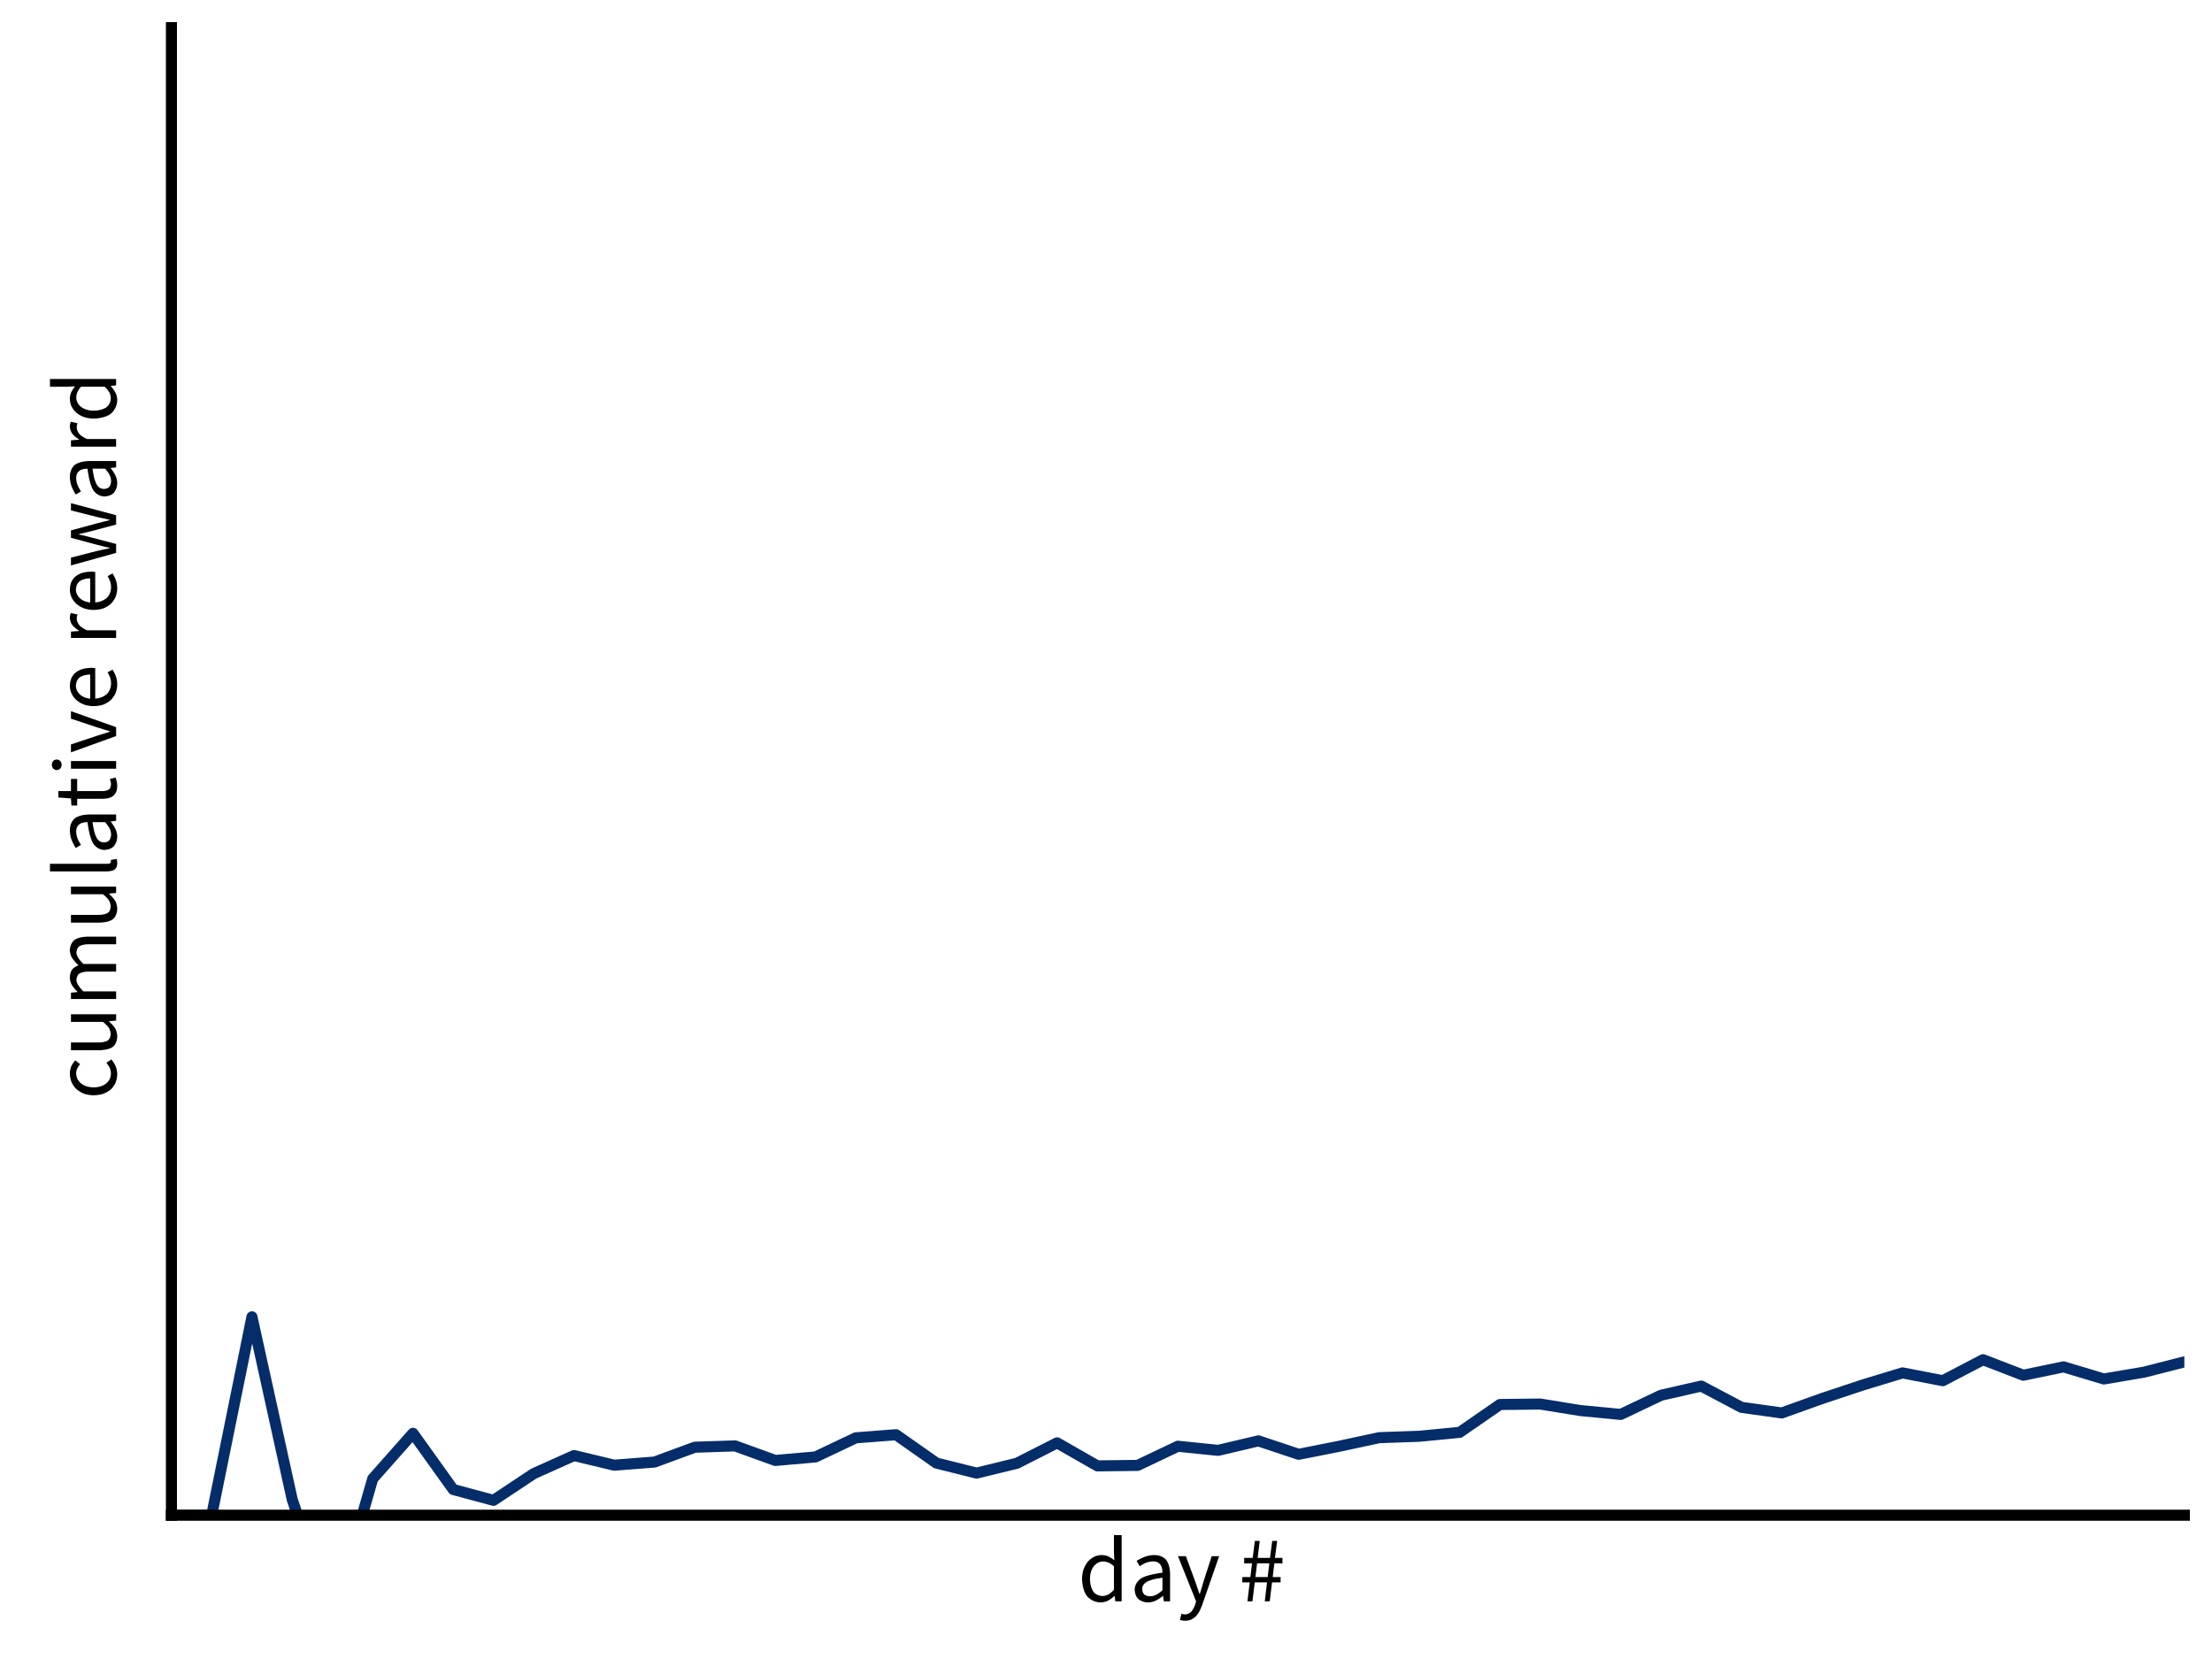
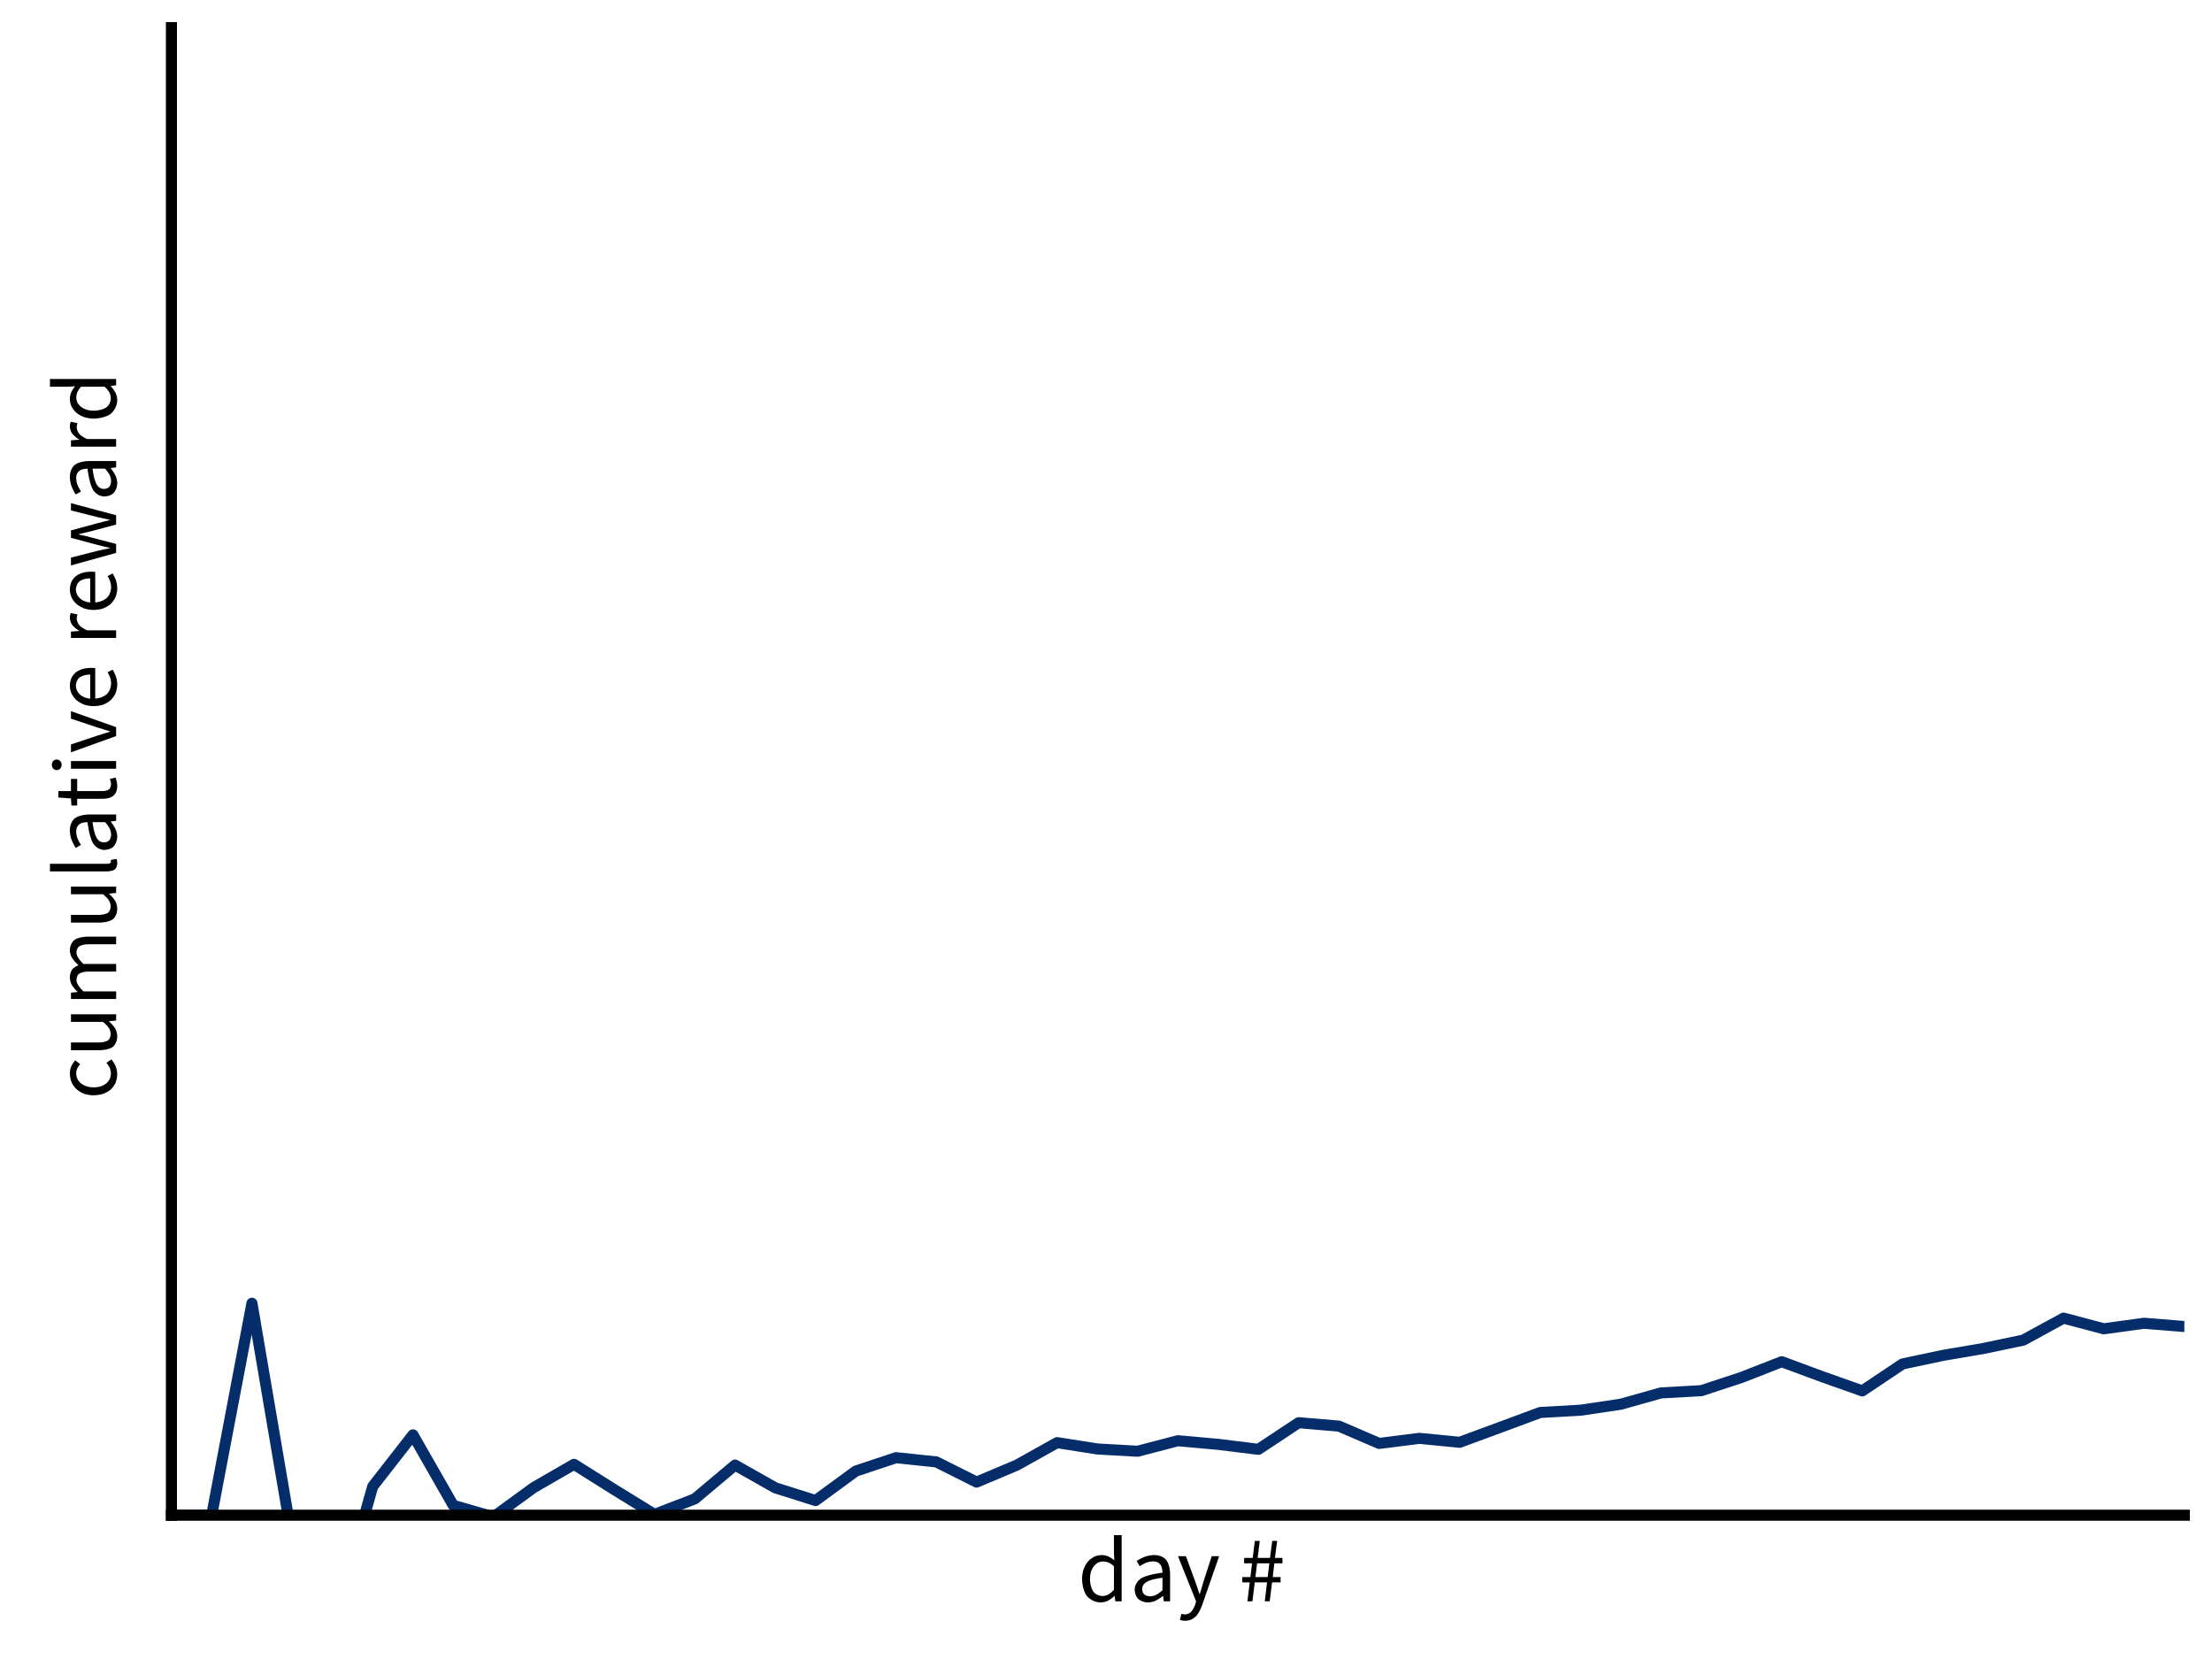
<svg xmlns="http://www.w3.org/2000/svg" height="600" stroke-opacity="1" viewBox="0.0 0.0 800.0 600.0" font-size="1" width="800" stroke="rgb(0,0,0)" version="1.1">
  <defs />
  <g stroke-linejoin="bevel" stroke-opacity="0.0" fill-opacity="0.0" stroke="rgb(0,0,0)" stroke-width="0.0" fill="rgb(0,0,0)" stroke-linecap="butt" stroke-miterlimit="10.0">
    <path d="M 0,0 v 600 h 800 v -600 Z" />
  </g>
  <g stroke-linejoin="round" stroke-opacity="1.0" fill-opacity="0.0" stroke="rgb(5,45,105)" stroke-width="4" fill="rgb(0,0,0)" stroke-linecap="round" stroke-miterlimit="10.0">
    <defs>
      <clipPath id="myClip1">
        <path d="M 62,10 v 538 h 728 v -538 Z" />
      </clipPath>
    </defs>
    <g clip-path="url(#myClip1)">
-       <path d="M 62,548 h 14.56 l 14.56,-71.742 l 14.56,66.026 l 14.56,43.166 l 14.56,-50.639 l 14.56,-16.439 l 14.56,20.331 l 14.56,3.906 l 14.56,-9.66 l 14.56,-6.531 l 14.56,3.486 l 14.56,-1.133 l 14.56,-5.359 l 14.56,-0.49 l 14.56,5.27 l 14.56,-1.275 l 14.56,-6.908 l 14.56,-1.124 l 14.56,10.241 l 14.56,3.642 l 14.56,-3.554 l 14.56,-7.387 l 14.56,8.328 l 14.56,-0.175 l 14.56,-6.924 l 14.56,1.485 l 14.56,-3.43 l 14.56,4.855 l 14.56,-2.878 l 14.56,-3.131 l 14.56,-0.514 l 14.56,-1.415 l 14.56,-10.071 l 14.56,-0.164 l 14.56,2.356 l 14.56,1.396 l 14.56,-6.932 l 14.56,-3.322 l 14.56,7.699 l 14.56,2.026 l 14.56,-5.213 l 14.56,-4.847 l 14.56,-4.425 l 14.56,2.816 l 14.56,-7.591 l 14.56,5.611 l 14.56,-3.018 l 14.56,4.379 l 14.56,-2.472 l 14.56,-3.715 " />
+       <path d="M 62,548 h 14.56 l 14.56,-76.665 l 14.56,85.477 l 14.56,32.312 l 14.56,-51.522 l 14.56,-18.663 l 14.56,25.49 l 14.56,4.172 l 14.56,-10.612 l 14.56,-8.401 l 14.56,9.157 l 14.56,8.958 l 14.56,-5.614 l 14.56,-12.226 l 14.56,8.234 l 14.56,4.592 l 14.56,-10.658 l 14.56,-4.845 l 14.56,1.531 l 14.56,7.306 l 14.56,-6.139 l 14.56,-8.135 l 14.56,2.292 l 14.56,0.82 l 14.56,-3.804 l 14.56,1.31 l 14.56,1.8 l 14.56,-9.63 l 14.56,1.237 l 14.56,6.26 l 14.56,-1.837 l 14.56,1.431 l 14.56,-5.377 l 14.56,-5.41 l 14.56,-0.82 l 14.56,-2.16 l 14.56,-4.094 l 14.56,-0.812 l 14.56,-4.785 l 14.56,-5.689 l 14.56,5.394 l 14.56,5.159 l 14.56,-9.743 l 14.56,-3.088 l 14.56,-2.483 l 14.56,-3.056 l 14.56,-7.949 l 14.56,3.86 l 14.56,-1.996 l 14.56,1.175 " />
    </g>
  </g>
  <g stroke-linejoin="bevel" stroke-opacity="0.0" fill-opacity="1.0" stroke="rgb(0,0,0)" stroke-width="0.0" fill="rgb(0,0,0)" stroke-linecap="butt" stroke-miterlimit="10.0">
    <path d="M 42,397.672 ZM 33.865,396.126 c -2.05,0 -3.647,-0.639 -3.647 -0.639c -1.597,-0.639 -2.706,-1.714 -2.706 -1.714c -1.109,-1.076 -1.681,-2.504 -1.681 -2.504c -0.571,-1.429 -0.571,-3.008 -0.571 -3.008c -0,-1.613 0.588,-2.773 0.588 -2.773c 0.588,-1.16 1.361,-2 1.361 -2l 1.782,1.378 c -0.639,0.74 -1.042,1.529 -1.042 1.529c -0.403,0.79 -0.403,1.765 -0.403 1.765c 0,1.109 0.454,2.05 0.454 2.05c 0.454,0.941 1.294,1.613 1.294 1.613c 0.84,0.672 2,1.059 2 1.059c 1.16,0.387 2.571,0.387 2.571 0.387c 1.412,-0 2.555,-0.37 2.555 -0.37c 1.143,-0.37 1.966,-1.025 1.966 -1.025c 0.824,-0.655 1.277,-1.597 1.277 -1.597c 0.454,-0.941 0.454,-2.05 0.454 -2.05c -0,-1.177 -0.487,-2.135 -0.487 -2.135c -0.487,-0.958 -1.16,-1.698 -1.16 -1.698l 1.815,-1.244 c 0.975,1.109 1.546,2.471 1.546 2.471c 0.571,1.361 0.571,2.84 0.571 2.84c 0,1.613 -0.571,3.025 -0.571 3.025c -0.571,1.412 -1.664,2.437 -1.664 2.437c -1.092,1.025 -2.689,1.613 -2.689 1.613c -1.597,0.588 -3.613,0.588 -3.613 0.588ZM 42,382.344 ZM 25.664,379.824 l -0,-2.79 l 9.983,-0 c 2.319,-0 3.345,-0.723 3.345 -0.723c 1.025,-0.723 1.025,-2.336 1.025 -2.336c -0,-1.277 -0.655,-2.252 -0.655 -2.252c -0.655,-0.975 -2.101,-2.151 -2.101 -2.151l -11.597,0 l -0,-2.756 l 16.336,-0 l 0,2.286 l -2.555,0.235 l 0,0.101 c 1.345,1.143 2.151,2.403 2.151 2.403c 0.807,1.26 0.807,2.975 0.807 2.975c 0,2.622 -1.613,3.815 -1.613 3.815c -1.613,1.193 -4.773,1.193 -4.773 1.193l -10.353,0 ZM 42,364.059 ZM 25.664,361.303 l -0,-2.286 l 2.353,-0.235 l -0,-0.101 c -1.177,-1.076 -1.966,-2.336 -1.966 -2.336c -0.79,-1.26 -0.79,-2.74 -0.79 -2.74c -0,-1.882 0.824,-2.941 0.824 -2.941c 0.824,-1.059 2.303,-1.563 2.303 -1.563c -1.412,-1.277 -2.269,-2.571 -2.269 -2.571c -0.857,-1.294 -0.857,-2.807 -0.857 -2.807c -0,-2.521 1.613,-3.748 1.613 -3.748c 1.613,-1.227 4.773,-1.227 4.773 -1.227l 10.353,-0 l 0,2.756 l -9.983,0 c -2.319,0 -3.345,0.74 -3.345 0.74c -1.025,0.74 -1.025,2.286 -1.025 2.286c 0,1.849 2.521,4.101 2.521 4.101l 11.832,-0 l 0,2.756 l -9.983,0 c -2.319,0 -3.345,0.74 -3.345 0.74c -1.025,0.74 -1.025,2.319 -1.025 2.319c 0,1.849 2.521,4.101 2.521 4.101l 11.832,-0 l 0,2.756 l -16.336,0 ZM 42,336.193 ZM 25.664,333.672 l -0,-2.79 l 9.983,-0 c 2.319,-0 3.345,-0.723 3.345 -0.723c 1.025,-0.723 1.025,-2.336 1.025 -2.336c -0,-1.277 -0.655,-2.252 -0.655 -2.252c -0.655,-0.975 -2.101,-2.151 -2.101 -2.151l -11.597,0 l -0,-2.756 l 16.336,-0 l 0,2.286 l -2.555,0.235 l 0,0.101 c 1.345,1.143 2.151,2.403 2.151 2.403c 0.807,1.26 0.807,2.975 0.807 2.975c 0,2.622 -1.613,3.815 -1.613 3.815c -1.613,1.193 -4.773,1.193 -4.773 1.193l -10.353,0 ZM 42,317.908 ZM 18.067,315.151 l -0,-2.756 l 20.84,-0 c 0.672,-0 0.941,-0.235 0.941 -0.235c 0.269,-0.235 0.269,-0.538 0.269 -0.538l -0,-0.252 c 0,0 -0.067,-0.353 -0.067 -0.353l 2.084,-0.37 c 0.135,0.269 0.202,0.639 0.202 0.639c 0.067,0.37 0.067,0.941 0.067 0.941c 0,1.58 -0.941,2.252 -0.941 2.252c -0.941,0.672 -2.756,0.672 -2.756 0.672l -20.639,0 ZM 42,309.336 ZM 37.765,307.387 c -2.689,0 -4.118,-2.403 -4.118 -2.403c -1.429,-2.403 -2,-7.647 -2 -7.647c -0.773,0 -1.513,0.151 -1.513 0.151c -0.74,0.151 -1.311,0.538 -1.311 0.538c -0.571,0.387 -0.924,1.025 -0.924 1.025c -0.353,0.639 -0.353,1.647 -0.353 1.647c 0,1.445 0.538,2.672 0.538 2.672c 0.538,1.227 1.21,2.202 1.21 2.202l -1.916,1.109 c -0.74,-1.143 -1.429,-2.79 -1.429 -2.79c -0.689,-1.647 -0.689,-3.63 -0.689 -3.63c -0,-2.992 1.832,-4.336 1.832 -4.336c 1.832,-1.345 4.891,-1.345 4.891 -1.345l 10.017,-0 l 0,2.286 l -1.95,0.235 l 0,0.067 c 0.975,1.177 1.664,2.538 1.664 2.538c 0.689,1.361 0.689,2.874 0.689 2.874c 0,2.084 -1.21,3.445 -1.21 3.445c -1.21,1.361 -3.429,1.361 -3.429 1.361ZM 37.765,307.387 ZM 37.563,304.664 c 1.412,-0 2.017,-0.824 2.017 -0.824c 0.605,-0.824 0.605,-2.034 0.605 -2.034c -0,-1.177 -0.555,-2.235 -0.555 -2.235c -0.555,-1.059 -1.63,-2.235 -1.63 -2.235l -4.538,0 c 0.269,2.05 0.639,3.462 0.639 3.462c 0.37,1.412 0.874,2.269 0.874 2.269c 0.504,0.857 1.16,1.227 1.16 1.227c 0.655,0.37 1.429,0.37 1.429 0.37ZM 42,292.126 ZM 27.916,288.899 l 0,2.42 l -2.084,0 l -0.168,-2.555 l -4.571,-0.336 l -0,-2.319 l 4.571,-0 l -0,-4.403 l 2.252,-0 l 0,4.403 l 9.076,-0 c 1.513,-0 2.336,-0.555 2.336 -0.555c 0.824,-0.555 0.824,-1.966 0.824 -1.966c -0,-0.437 -0.135,-0.941 -0.135 -0.941c -0.135,-0.504 -0.302,-0.908 -0.302 -0.908l 2.084,-0.538 c 0.235,0.672 0.42,1.462 0.42 1.462c 0.185,0.79 0.185,1.563 0.185 1.563c 0,1.311 -0.403,2.202 -0.403 2.202c -0.403,0.891 -1.109,1.445 -1.109 1.445c -0.706,0.555 -1.714,0.79 -1.714 0.79c -1.008,0.235 -2.219,0.235 -2.219 0.235l -9.042,0 ZM 42,280.765 ZM 22.302,276.597 c 0,0.807 -0.504,1.361 -0.504 1.361c -0.504,0.555 -1.277,0.555 -1.277 0.555c -0.807,0 -1.294,-0.555 -1.294 -0.555c -0.487,-0.555 -0.487,-1.361 -0.487 -1.361c -0,-0.807 0.487,-1.361 0.487 -1.361c 0.487,-0.555 1.294,-0.555 1.294 -0.555c 0.773,-0 1.277,0.555 1.277 0.555c 0.504,0.555 0.504,1.361 0.504 1.361ZM 22.302,276.597 ZM 25.664,278.008 l -0,-2.756 l 16.336,-0 l 0,2.756 l -16.336,0 ZM 42,272.496 ZM 25.664,272.092 l -0,-2.857 l 9.277,-3.092 c 1.21,-0.37 2.42,-0.756 2.42 -0.756c 1.21,-0.387 2.387,-0.756 2.387 -0.756l -0,-0.135 c -1.177,-0.37 -2.387,-0.74 -2.387 -0.74l -2.42,-0.74 l -9.277,-3.092 l -0,-2.723 l 16.336,5.782 l 0,3.227 ZM 42,256.933 ZM 33.865,255.387 c -2.017,0 -3.613,-0.622 -3.613 -0.622c -1.597,-0.622 -2.706,-1.647 -2.706 -1.647c -1.109,-1.025 -1.698,-2.336 -1.698 -2.336c -0.588,-1.311 -0.588,-2.723 -0.588 -2.723c -0,-1.546 0.538,-2.773 0.538 -2.773c 0.538,-1.227 1.546,-2.05 1.546 -2.05c 1.008,-0.824 2.42,-1.26 2.42 -1.26c 1.412,-0.437 3.16,-0.437 3.16 -0.437c 0.908,-0 1.513,0.101 1.513 0.101l 0,11.025 c 2.655,-0.168 4.202,-1.63 4.202 -1.63c 1.546,-1.462 1.546,-3.815 1.546 -3.815c -0,-1.177 -0.353,-2.168 -0.353 -2.168c -0.353,-0.992 -0.924,-1.899 -0.924 -1.899l 1.815,-0.975 c 0.672,1.076 1.177,2.387 1.177 2.387c 0.504,1.311 0.504,2.992 0.504 2.992c 0,1.647 -0.588,3.076 -0.588 3.076c -0.588,1.429 -1.681,2.487 -1.681 2.487c -1.092,1.059 -2.672,1.664 -2.672 1.664c -1.58,0.605 -3.597,0.605 -3.597 0.605ZM 33.865,255.387 ZM 32.622,243.958 c -2.521,0 -3.849,1.059 -3.849 1.059c -1.328,1.059 -1.328,2.975 -1.328 2.975c 0,0.874 0.353,1.664 0.353 1.664c 0.353,0.79 1.008,1.429 1.008 1.429c 0.655,0.639 1.613,1.059 1.613 1.059c 0.958,0.42 2.202,0.555 2.202 0.555l -0,-8.739 ZM 42,233.471 ZM 25.664,230.714 l -0,-2.286 l 2.958,-0.235 l -0,-0.101 c -1.546,-0.84 -2.454,-2.034 -2.454 -2.034c -0.908,-1.193 -0.908,-2.605 -0.908 -2.605c -0,-0.975 0.336,-1.748 0.336 -1.748l 2.42,0.538 c -0.135,0.403 -0.202,0.74 -0.202 0.74c -0.067,0.336 -0.067,0.84 -0.067 0.84c 0,1.042 0.84,2.168 0.84 2.168c 0.84,1.126 2.924,1.966 2.924 1.966l 10.487,-0 l 0,2.756 l -16.336,0 ZM 42,222.143 ZM 33.865,220.597 c -2.017,0 -3.613,-0.622 -3.613 -0.622c -1.597,-0.622 -2.706,-1.647 -2.706 -1.647c -1.109,-1.025 -1.698,-2.336 -1.698 -2.336c -0.588,-1.311 -0.588,-2.723 -0.588 -2.723c -0,-1.546 0.538,-2.773 0.538 -2.773c 0.538,-1.227 1.546,-2.05 1.546 -2.05c 1.008,-0.824 2.42,-1.26 2.42 -1.26c 1.412,-0.437 3.16,-0.437 3.16 -0.437c 0.908,-0 1.513,0.101 1.513 0.101l 0,11.025 c 2.655,-0.168 4.202,-1.63 4.202 -1.63c 1.546,-1.462 1.546,-3.815 1.546 -3.815c -0,-1.177 -0.353,-2.168 -0.353 -2.168c -0.353,-0.992 -0.924,-1.899 -0.924 -1.899l 1.815,-0.975 c 0.672,1.076 1.177,2.387 1.177 2.387c 0.504,1.311 0.504,2.992 0.504 2.992c 0,1.647 -0.588,3.076 -0.588 3.076c -0.588,1.429 -1.681,2.487 -1.681 2.487c -1.092,1.059 -2.672,1.664 -2.672 1.664c -1.58,0.605 -3.597,0.605 -3.597 0.605ZM 33.865,220.597 ZM 32.622,209.168 c -2.521,0 -3.849,1.059 -3.849 1.059c -1.328,1.059 -1.328,2.975 -1.328 2.975c 0,0.874 0.353,1.664 0.353 1.664c 0.353,0.79 1.008,1.429 1.008 1.429c 0.655,0.639 1.613,1.059 1.613 1.059c 0.958,0.42 2.202,0.555 2.202 0.555l -0,-8.739 ZM 42,205.303 ZM 25.664,204.496 l -0,-2.824 l 9.445,-2.42 c 1.177,-0.269 2.286,-0.504 2.286 -0.504c 1.109,-0.235 2.252,-0.471 2.252 -0.471l -0,-0.135 c -1.143,-0.269 -2.269,-0.538 -2.269 -0.538c -1.126,-0.269 -2.269,-0.571 -2.269 -0.571l -9.445,-2.521 l -0,-2.689 l 9.445,-2.555 c 1.177,-0.302 2.286,-0.588 2.286 -0.588c 1.109,-0.286 2.252,-0.555 2.252 -0.555l -0,-0.135 c -1.143,-0.269 -2.252,-0.504 -2.252 -0.504c -1.109,-0.235 -2.286,-0.504 -2.286 -0.504l -9.445,-2.387 l -0,-2.622 l 16.336,4.37 l 0,3.361 l -8.773,2.353 c -1.177,0.302 -2.319,0.555 -2.319 0.555c -1.143,0.252 -2.387,0.555 -2.387 0.555l 0,0.135 c 1.244,0.269 2.403,0.538 2.403 0.538c 1.16,0.269 2.336,0.605 2.336 0.605l 8.739,2.286 l 0,3.227 ZM 42,181.504 ZM 37.765,179.555 c -2.689,0 -4.118,-2.403 -4.118 -2.403c -1.429,-2.403 -2,-7.647 -2 -7.647c -0.773,0 -1.513,0.151 -1.513 0.151c -0.74,0.151 -1.311,0.538 -1.311 0.538c -0.571,0.387 -0.924,1.025 -0.924 1.025c -0.353,0.639 -0.353,1.647 -0.353 1.647c 0,1.445 0.538,2.672 0.538 2.672c 0.538,1.227 1.21,2.202 1.21 2.202l -1.916,1.109 c -0.74,-1.143 -1.429,-2.79 -1.429 -2.79c -0.689,-1.647 -0.689,-3.63 -0.689 -3.63c -0,-2.992 1.832,-4.336 1.832 -4.336c 1.832,-1.345 4.891,-1.345 4.891 -1.345l 10.017,-0 l 0,2.286 l -1.95,0.235 l 0,0.067 c 0.975,1.177 1.664,2.538 1.664 2.538c 0.689,1.361 0.689,2.874 0.689 2.874c 0,2.084 -1.21,3.445 -1.21 3.445c -1.21,1.361 -3.429,1.361 -3.429 1.361ZM 37.765,179.555 ZM 37.563,176.832 c 1.412,-0 2.017,-0.824 2.017 -0.824c 0.605,-0.824 0.605,-2.034 0.605 -2.034c -0,-1.177 -0.555,-2.235 -0.555 -2.235c -0.555,-1.059 -1.63,-2.235 -1.63 -2.235l -4.538,0 c 0.269,2.05 0.639,3.462 0.639 3.462c 0.37,1.412 0.874,2.269 0.874 2.269c 0.504,0.857 1.16,1.227 1.16 1.227c 0.655,0.37 1.429,0.37 1.429 0.37ZM 42,164.294 ZM 25.664,161.538 l -0,-2.286 l 2.958,-0.235 l -0,-0.101 c -1.546,-0.84 -2.454,-2.034 -2.454 -2.034c -0.908,-1.193 -0.908,-2.605 -0.908 -2.605c -0,-0.975 0.336,-1.748 0.336 -1.748l 2.42,0.538 c -0.135,0.403 -0.202,0.74 -0.202 0.74c -0.067,0.336 -0.067,0.84 -0.067 0.84c 0,1.042 0.84,2.168 0.84 2.168c 0.84,1.126 2.924,1.966 2.924 1.966l 10.487,-0 l 0,2.756 l -16.336,0 ZM 42,152.966 ZM 33.865,151.387 c -1.983,0 -3.58,-0.588 -3.58 -0.588c -1.597,-0.588 -2.706,-1.563 -2.706 -1.563c -1.109,-0.975 -1.714,-2.252 -1.714 -2.252c -0.605,-1.277 -0.605,-2.689 -0.605 -2.689c -0,-1.412 0.504,-2.454 0.504 -2.454c 0.504,-1.042 1.378,-2.118 1.378 -2.118l -2.79,0.135 l -6.286,0 l -0,-2.79 l 23.933,-0 l 0,2.286 l -1.916,0.235 l 0,0.101 c 0.941,0.975 1.63,2.235 1.63 2.235c 0.689,1.26 0.689,2.706 0.689 2.706c 0,3.092 -2.219,4.924 -2.219 4.924c -2.219,1.832 -6.319,1.832 -6.319 1.832ZM 33.865,151.387 ZM 33.832,148.529 c 2.958,-0 4.605,-1.177 4.605 -1.177c 1.647,-1.177 1.647,-3.328 1.647 -3.328c -0,-1.143 -0.555,-2.151 -0.555 -2.151c -0.555,-1.008 -1.698,-2.017 -1.698 -2.017l -8.538,0 c -0.941,1.042 -1.328,2 -1.328 2c -0.387,0.958 -0.387,1.966 -0.387 1.966c 0,0.975 0.454,1.832 0.454 1.832c 0.454,0.857 1.277,1.496 1.277 1.496c 0.824,0.639 1.966,1.008 1.966 1.008c 1.143,0.37 2.555,0.37 2.555 0.37Z" />
  </g>
  <g stroke-linejoin="miter" stroke-opacity="1.0" fill-opacity="0.0" stroke="rgb(0,0,0)" stroke-width="4" fill="rgb(0,0,0)" stroke-linecap="square" stroke-miterlimit="10.0">
    <path d="M 62,548 v -538 " />
  </g>
  <g stroke-linejoin="miter" stroke-opacity="1.0" fill-opacity="0.0" stroke="rgb(0,0,0)" stroke-width="4" fill="rgb(0,0,0)" stroke-linecap="square" stroke-miterlimit="10.0">
    <path d="M 62,548 h 728 " />
  </g>
  <g stroke-linejoin="bevel" stroke-opacity="0.0" fill-opacity="1.0" stroke="rgb(0,0,0)" stroke-width="0.0" fill="rgb(0,0,0)" stroke-linecap="butt" stroke-miterlimit="10.0">
    <path d="M 389.765,579.143 ZM 391.344,571.008 c 0,-1.983 0.588,-3.58 0.588 -3.58c 0.588,-1.597 1.563,-2.706 1.563 -2.706c 0.975,-1.109 2.252,-1.714 2.252 -1.714c 1.277,-0.605 2.689,-0.605 2.689 -0.605c 1.412,0 2.454,0.504 2.454 0.504c 1.042,0.504 2.118,1.378 2.118 1.378l -0.135,-2.79 v -6.286 h 2.79 v 23.933 h -2.286 l -0.235,-1.916 h -0.101 c -0.975,0.941 -2.235,1.63 -2.235 1.63c -1.26,0.689 -2.706,0.689 -2.706 0.689c -3.092,-0 -4.924,-2.219 -4.924 -2.219c -1.832,-2.219 -1.832,-6.319 -1.832 -6.319ZM 391.344,571.008 ZM 394.202,570.975 c 0,2.958 1.177,4.605 1.177 4.605c 1.177,1.647 3.328,1.647 3.328 1.647c 1.143,0 2.151,-0.555 2.151 -0.555c 1.008,-0.555 2.017,-1.698 2.017 -1.698v -8.538 c -1.042,-0.941 -2,-1.328 -2 -1.328c -0.958,-0.387 -1.966,-0.387 -1.966 -0.387c -0.975,-0 -1.832,0.454 -1.832 0.454c -0.857,0.454 -1.496,1.277 -1.496 1.277c -0.639,0.824 -1.008,1.966 -1.008 1.966c -0.37,1.143 -0.37,2.555 -0.37 2.555ZM 408.42,579.143 ZM 410.37,574.908 c 0,-2.689 2.403,-4.118 2.403 -4.118c 2.403,-1.429 7.647,-2 7.647 -2c 0,-0.773 -0.151,-1.513 -0.151 -1.513c -0.151,-0.74 -0.538,-1.311 -0.538 -1.311c -0.387,-0.571 -1.025,-0.924 -1.025 -0.924c -0.639,-0.353 -1.647,-0.353 -1.647 -0.353c -1.445,-0 -2.672,0.538 -2.672 0.538c -1.227,0.538 -2.202,1.21 -2.202 1.21l -1.109,-1.916 c 1.143,-0.74 2.79,-1.429 2.79 -1.429c 1.647,-0.689 3.63,-0.689 3.63 -0.689c 2.992,0 4.336,1.832 4.336 1.832c 1.345,1.832 1.345,4.891 1.345 4.891v 10.017 h -2.286 l -0.235,-1.95 h -0.067 c -1.177,0.975 -2.538,1.664 -2.538 1.664c -1.361,0.689 -2.874,0.689 -2.874 0.689c -2.084,-0 -3.445,-1.21 -3.445 -1.21c -1.361,-1.21 -1.361,-3.429 -1.361 -3.429ZM 410.37,574.908 ZM 413.092,574.706 c 0,1.412 0.824,2.017 0.824 2.017c 0.824,0.605 2.034,0.605 2.034 0.605c 1.177,0 2.235,-0.555 2.235 -0.555c 1.059,-0.555 2.235,-1.63 2.235 -1.63v -4.538 c -2.05,0.269 -3.462,0.639 -3.462 0.639c -1.412,0.37 -2.269,0.874 -2.269 0.874c -0.857,0.504 -1.227,1.16 -1.227 1.16c -0.37,0.655 -0.37,1.429 -0.37 1.429ZM 425.63,579.143 ZM 427.277,583.647 l 0.605,0.151 c 0,0 0.639,0.084 0.639 0.084c 1.412,0 2.303,-0.992 2.303 -0.992c 0.891,-0.992 1.395,-2.504 1.395 -2.504l 0.37,-1.21 l -6.555,-16.37 h 2.857 l 3.328,9.042 c 0.37,1.076 0.79,2.269 0.79 2.269c 0.42,1.193 0.79,2.336 0.79 2.336h 0.135 c 0.37,-1.109 0.706,-2.319 0.706 -2.319c 0.336,-1.21 0.672,-2.286 0.672 -2.286l 2.924,-9.042 h 2.689 l -6.151,17.681 c -0.437,1.21 -0.975,2.252 -0.975 2.252c -0.538,1.042 -1.277,1.798 -1.277 1.798c -0.74,0.756 -1.681,1.193 -1.681 1.193c -0.941,0.437 -2.185,0.437 -2.185 0.437c -0.571,-0 -1.042,-0.084 -1.042 -0.084c -0.471,-0.084 -0.874,-0.252 -0.874 -0.252l 0.538,-2.185 h 0 ZM 448.118,579.143 ZM 451.983,572.286 h -2.689 v -1.916 h 2.924 l 0.605,-4.975 h -2.857 v -1.95 h 3.092 l 0.773,-6.151 h 1.782 l -0.773,6.151 h 4.471 l 0.807,-6.151 h 1.782 l -0.807,6.151 h 2.723 v 1.95 h -2.924 l -0.605,4.975 h 2.857 v 1.916 h -3.092 l -0.84,6.857 h -1.782 l 0.807,-6.857 h -4.437 l -0.84,6.857 h -1.815 ZM 451.983,572.286 ZM 458.471,570.37 l 0.605,-4.975 h -4.437 l -0.605,4.975 h 4.437 Z" />
  </g>
</svg>
